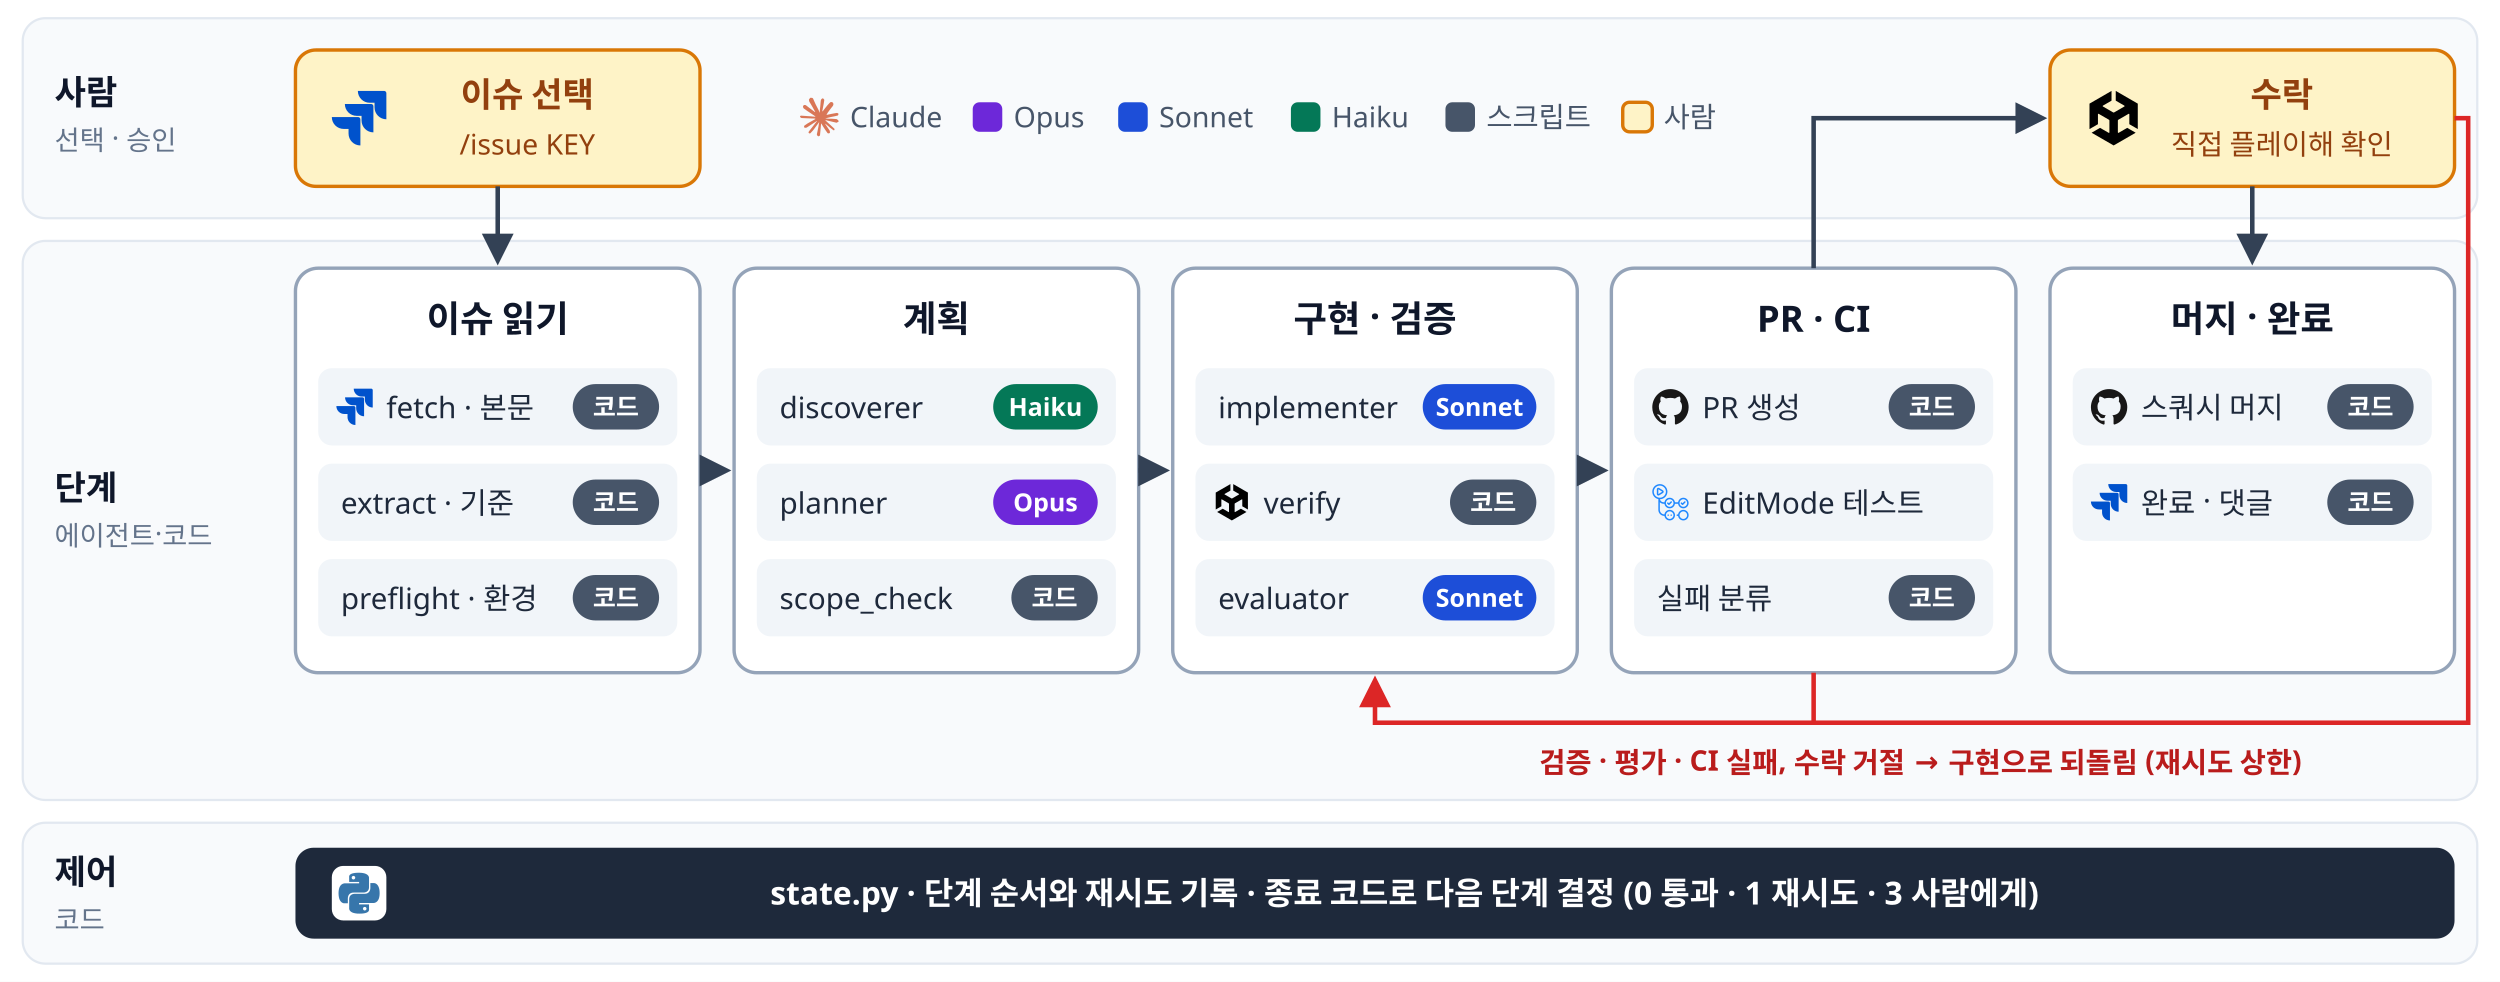
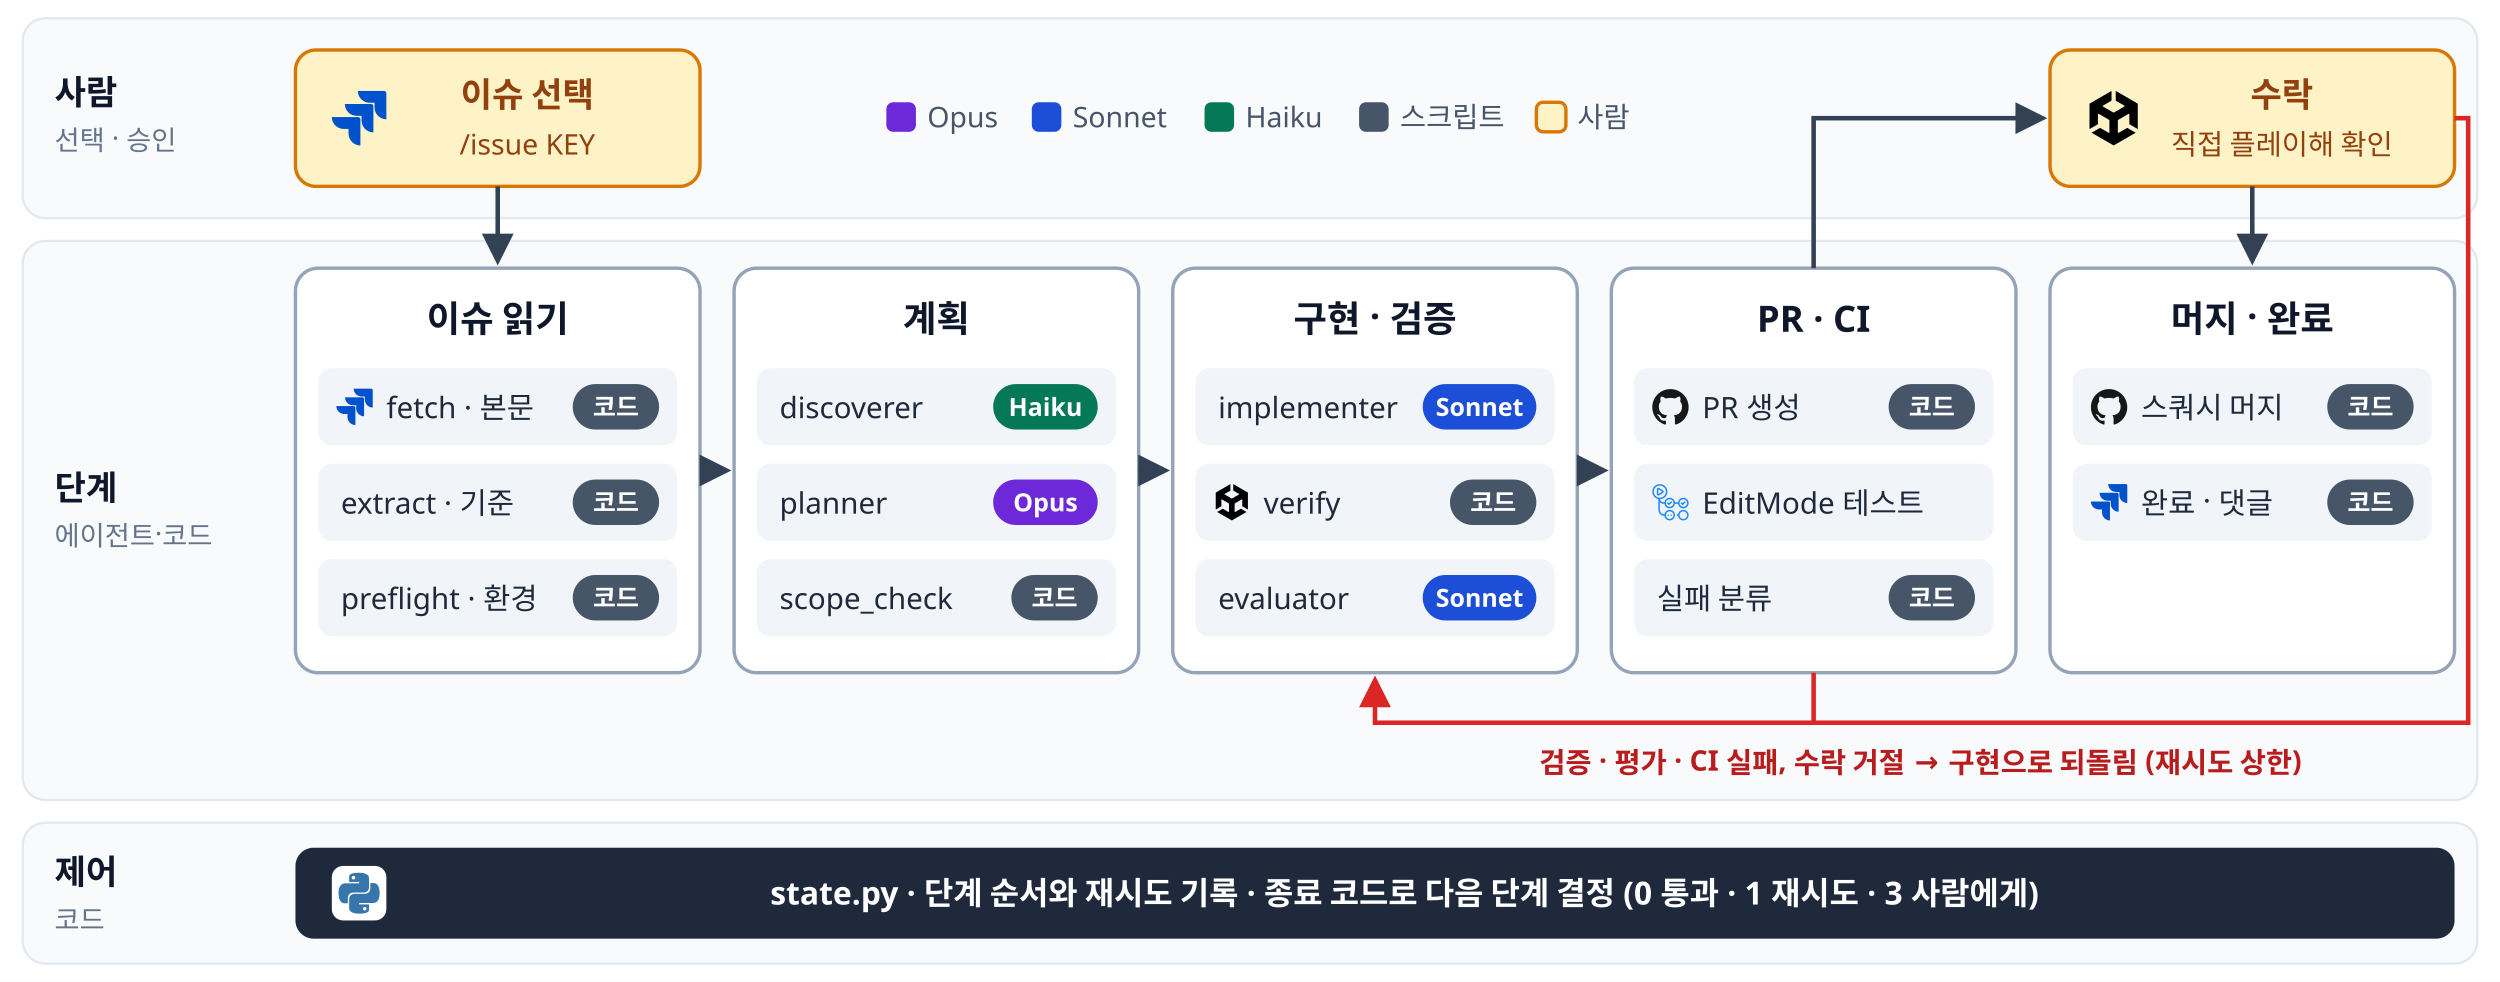
<svg xmlns="http://www.w3.org/2000/svg" viewBox="0 0 1100 432" width="1100" height="432" role="img" aria-labelledby="t d">
  <style>
text{font-family:'Pretendard','Noto Sans KR','Malgun Gothic',sans-serif;fill:#0F172A}
.title{font-size:22px;font-weight:700}.sub{font-size:13.5px;fill:#475569}
.lg{font-size:12.5px;fill:#475569}
.lane{fill:#F8FAFC;stroke:#E2E8F0}.lt{font-size:15px;font-weight:700}.ls{font-size:12px;fill:#64748B}
.human{fill:#FEF3C7;stroke:#D97706;stroke-width:1.5}.ht{font-size:15px;font-weight:700;fill:#92400E}.hs{font-size:12.5px;fill:#92400E}
.card{fill:#fff;stroke:#94A3B8;stroke-width:1.5}.ct{font-size:16px;font-weight:700}
.row{fill:#F1F5F9}.rt{font-size:13px;fill:#1E293B}
.p-opus{fill:#6D28D9}.p-sonnet{fill:#1D4ED8}.p-haiku{fill:#047857}.p-code{fill:#475569}
.pt{font-size:11px;font-weight:600;fill:#fff}
.flow{fill:none;stroke:#334155;stroke-width:2;marker-end:url(#a)}
.loop{fill:none;stroke:#DC2626;stroke-width:2;marker-end:url(#ar)}
.loopt{font-size:12.5px;font-weight:600;fill:#B91C1C}
.ctrl{fill:#1E293B}.ctrlt{font-size:14px;font-weight:600;fill:#fff}
.chip{fill:#fff}
</style>
  <defs>
    <marker id="a" viewBox="0 0 10 10" refX="8" refY="5" markerWidth="7" markerHeight="7" orient="auto">
      <path d="M0 0L10 5L0 10z" fill="#334155" />
    </marker>
    <marker id="ar" viewBox="0 0 10 10" refX="8" refY="5" markerWidth="7" markerHeight="7" orient="auto">
      <path d="M0 0L10 5L0 10z" fill="#DC2626" />
    </marker>
    <symbol id="ic-claude" viewBox="0 0 24 24">
      <path fill="#D97757" d="m4.714 15.956 4.717-2.647.079-.231-.079-.128h-.231l-.789-.049-2.696-.073-2.337-.097-2.265-.121-.571-.121-.534-.704.055-.352.48-.322.686.061 1.518.103 2.277.158 1.651.097 2.447.255h.389l.055-.158-.134-.097-.103-.097L6.973 9.836l-2.55-1.688-1.336-.971-.723-.492-.364-.461-.158-1.008.656-.723.88.061.225.061.892.686 1.906 1.475 2.489 1.834.364.303.146-.103.018-.073-.164-.273-1.354-2.447-1.445-2.489-.643-1.032-.17-.619c-.061-.255-.103-.467-.103-.729L6.287.134 6.7 0l.996.134.419.364.619 1.415 1.002 2.228 1.554 3.03.455.898.243.832.091.255h.158v-.146l.128-1.706.237-2.095.231-2.696.079-.759.376-.911.747-.492.583.279.48.686-.067.443-.285 1.852-.559 2.902-.364 1.943h.212l.243-.243.984-1.305 1.651-2.064.729-.82.85-.905.546-.431h1.032l.759 1.129-.34 1.166-1.062 1.348-.88 1.141-1.263 1.7-.789 1.36.073.109.188-.018 2.853-.607 1.542-.279 1.84-.316.832.389.091.395-.328.807-1.967.486-2.307.461-3.436.814-.043.03.049.061 1.548.146.662.036h1.621l3.018.225.789.522.474.638-.079.486-1.214.619-1.639-.389-3.825-.911-1.311-.328h-.182v.109l1.093 1.069 2.003 1.809 2.507 2.331.128.577-.322.455-.34-.049-2.204-1.657-.85-.747-1.925-1.621h-.128v.17l.443.65 2.344 3.521.121 1.081-.17.352-.607.212-.668-.121-1.372-1.925L14.38 17.959l-1.141-1.943-.14.079-.674 7.255-.316.37-.729.279-.607-.461-.322-.747.322-1.475.389-1.925.316-1.53.285-1.9.17-.631-.012-.043-.14.018-1.433 1.967-2.18 2.945-1.724 1.846-.413.164-.716-.37.067-.662.401-.589 2.386-3.036 1.439-1.882.929-1.087-.006-.158h-.055l-6.338 4.116-1.129.146-.486-.455.061-.747.231-.243 1.906-1.311Z" />
    </symbol>
    <symbol id="ic-jira" viewBox="0 0 24 24">
      <path fill="#0052CC" d="M11.571 11.513H0a5.218 5.218 0 0 0 5.232 5.215h2.13v2.057A5.215 5.215 0 0 0 12.575 24V12.518a1.005 1.005 0 0 0-1.005-1.005zm5.723-5.756H5.736a5.215 5.215 0 0 0 5.215 5.214h2.129v2.058a5.218 5.218 0 0 0 5.215 5.214V6.758a1.001 1.001 0 0 0-1.001-1.001zM23.013 0H11.455a5.215 5.215 0 0 0 5.215 5.215h2.129v2.057A5.215 5.215 0 0 0 24 12.483V1.005A1.001 1.001 0 0 0 23.013 0Z" />
    </symbol>
    <symbol id="ic-unity" viewBox="0 0 24 24">
      <path fill="#000000" d="m12.929 4.294 3.8 2.193c.137.077.141.29 0 .367l-4.515 2.608a.419.419 0 0 1-.425 0L7.274 6.854c-.139-.074-.141-.293 0-.367l3.797-2.193V0L1.376 5.598V16.793l3.718-2.146v-4.386c-.003-.157.181-.268.318-.184l4.515 2.608a.425.425 0 0 1 .214.368v5.213c.003.157-.181.268-.318.184l-3.8-2.193-3.718 2.146L12 24l9.695-5.598-3.718-2.146-3.8 2.193c-.134.082-.323-.025-.318-.184V13.053c0-.157.087-.296.214-.368l4.515-2.608c.134-.082.323.022.318.184v4.386l3.718 2.146V5.598L12.929 0Z" />
    </symbol>
    <symbol id="ic-github" viewBox="0 0 24 24">
      <path fill="#181717" d="M12 .297c-6.63 0-12 5.373-12 12 0 5.303 3.438 9.8 8.205 11.385.6.113.82-.258.82-.577 0-.285-.01-1.04-.015-2.04-3.338.724-4.042-1.61-4.042-1.61C4.422 18.07 3.633 17.7 3.633 17.7c-1.087-.744.084-.729.084-.729 1.205.084 1.838 1.236 1.838 1.236 1.07 1.835 2.809 1.305 3.495.998.108-.776.417-1.305.76-1.605-2.665-.3-5.466-1.332-5.466-5.93 0-1.31.465-2.38 1.235-3.22-.135-.303-.54-1.523.105-3.176 0 0 1.005-.322 3.3 1.23.96-.267 1.98-.399 3-.405 1.02.006 2.04.138 3 .405 2.28-1.552 3.285-1.23 3.285-1.23.645 1.653.24 2.873.12 3.176.765.84 1.23 1.91 1.23 3.22 0 4.61-2.805 5.625-5.475 5.92.42.36.81 1.096.81 2.22 0 1.606-.015 2.896-.015 3.286 0 .315.21.69.825.57C20.565 22.092 24 17.592 24 12.297c0-6.627-5.373-12-12-12" />
    </symbol>
    <symbol id="ic-githubactions" viewBox="0 0 24 24">
      <path fill="#2088FF" d="M10.984 13.836a.5.5 0 0 1-.353-.146l-.745-.743a.5.5 0 1 1 .706-.708l.392.391 1.181-1.18a.5.5 0 0 1 .708.707l-1.535 1.533a.504.504 0 0 1-.354.146zm9.353-.147l1.534-1.532a.5.5 0 0 0-.707-.707l-1.181 1.18-.392-.391a.5.5 0 1 0-.706.708l.746.743a.497.497 0 0 0 .706-.001zM4.527 7.452l2.557-1.585A1 1 0 0 0 7.09 4.17L4.533 2.56A1 1 0 0 0 3 3.406v3.196a1.001 1.001 0 0 0 1.527.85zm2.03-2.436L4 6.602V3.406l2.557 1.61zM24 12.5c0 1.93-1.57 3.5-3.5 3.5a3.503 3.503 0 0 1-3.46-3h-2.08a3.503 3.503 0 0 1-3.46 3 3.502 3.502 0 0 1-3.46-3h-.558c-.972 0-1.85-.399-2.482-1.042V17c0 1.654 1.346 3 3 3h.04c.244-1.693 1.7-3 3.46-3 1.93 0 3.5 1.57 3.5 3.5S13.43 24 11.5 24a3.502 3.502 0 0 1-3.46-3H8c-2.206 0-4-1.794-4-4V9.899A5.008 5.008 0 0 1 0 5c0-2.757 2.243-5 5-5s5 2.243 5 5a5.005 5.005 0 0 1-4.952 4.998A2.482 2.482 0 0 0 7.482 12h.558c.244-1.693 1.7-3 3.46-3a3.502 3.502 0 0 1 3.46 3h2.08a3.503 3.503 0 0 1 3.46-3c1.93 0 3.5 1.57 3.5 3.5zm-15 8c0 1.378 1.122 2.5 2.5 2.5s2.5-1.122 2.5-2.5-1.122-2.5-2.5-2.5S9 19.122 9 20.5zM5 9c2.206 0 4-1.794 4-4S7.206 1 5 1 1 2.794 1 5s1.794 4 4 4zm9 3.5c0-1.378-1.122-2.5-2.5-2.5S9 11.122 9 12.5s1.122 2.5 2.5 2.5 2.5-1.122 2.5-2.5zm9 0c0-1.378-1.122-2.5-2.5-2.5S18 11.122 18 12.5s1.122 2.5 2.5 2.5 2.5-1.122 2.5-2.5zm-13 8a.5.5 0 1 0 1 0 .5.5 0 0 0-1 0zm2 0a.5.5 0 1 0 1 0 .5.5 0 0 0-1 0zm12 0c0 1.93-1.57 3.5-3.5 3.5a3.503 3.503 0 0 1-3.46-3.002c-.007.001-.013.005-.021.005l-.506.017h-.017a.5.5 0 0 1-.016-.999l.506-.017c.018-.002.035.006.052.007A3.503 3.503 0 0 1 20.5 17c1.93 0 3.5 1.57 3.5 3.5zm-1 0c0-1.378-1.122-2.5-2.5-2.5S18 19.122 18 20.5s1.122 2.5 2.5 2.5 2.5-1.122 2.5-2.5z" />
    </symbol>
    <symbol id="ic-python" viewBox="0 0 24 24">
      <path fill="#3776AB" d="M14.25.18l.9.2.73.26.59.3.45.32.34.34.25.34.16.33.1.3.04.26.02.2-.01.13V8.5l-.05.63-.13.55-.21.46-.26.38-.3.31-.33.25-.35.19-.35.14-.33.1-.3.07-.26.04-.21.02H8.77l-.69.05-.59.14-.5.22-.41.27-.33.32-.27.35-.2.36-.15.37-.1.35-.07.32-.04.27-.02.21v3.06H3.17l-.21-.03-.28-.07-.32-.12-.35-.18-.36-.26-.36-.36-.35-.46-.32-.59-.28-.73-.21-.88-.14-1.05-.05-1.23.06-1.22.16-1.04.24-.87.32-.71.36-.57.4-.44.42-.33.42-.24.4-.16.36-.1.32-.05.24-.01h.16l.06.01h8.16v-.83H6.18l-.01-2.75-.02-.37.05-.34.11-.31.17-.28.25-.26.31-.23.38-.2.44-.18.51-.15.58-.12.64-.1.71-.06.77-.04.84-.02 1.27.05zm-6.3 1.98l-.23.33-.08.41.08.41.23.34.33.22.41.09.41-.09.33-.22.23-.34.08-.41-.08-.41-.23-.33-.33-.22-.41-.09-.41.09zm13.09 3.95l.28.06.32.12.35.18.36.27.36.35.35.47.32.59.28.73.21.88.14 1.04.05 1.23-.06 1.23-.16 1.04-.24.86-.32.71-.36.57-.4.45-.42.33-.42.24-.4.16-.36.09-.32.05-.24.02-.16-.01h-8.22v.82h5.84l.01 2.76.02.36-.05.34-.11.31-.17.29-.25.25-.31.24-.38.2-.44.17-.51.15-.58.13-.64.09-.71.07-.77.04-.84.01-1.27-.04-1.07-.14-.9-.2-.73-.25-.59-.3-.45-.33-.34-.34-.25-.34-.16-.33-.1-.3-.04-.25-.02-.2.01-.13v-5.34l.05-.64.13-.54.21-.46.26-.38.3-.32.33-.24.35-.2.35-.14.33-.1.3-.06.26-.04.21-.02.13-.01h5.84l.69-.05.59-.14.5-.21.41-.28.33-.32.27-.35.2-.36.15-.36.1-.35.07-.32.04-.28.02-.21V6.07h2.09l.14.01zm-6.47 14.25l-.23.33-.08.41.08.41.23.33.33.23.41.08.41-.08.33-.23.23-.33.08-.41-.08-.41-.23-.33-.33-.23-.41-.08-.41.08z" />
    </symbol>
  </defs>
  <rect width="1100" height="432" fill="#fff" />
  <g transform="translate(0,-76)">
    <rect x="10" y="84" width="1080" height="88" rx="10" class="lane" />
    <text x="24" y="122" class="lt">사람</text>
    <text x="24" y="142" class="ls">선택 · 승인</text>
    <rect x="130" y="98" width="178" height="60" rx="9" class="human" />
    <use href="#ic-jira" x="146" y="116" width="24" height="24" />
    <text x="232" y="123" text-anchor="middle" class="ht">이슈 선택</text>
    <text x="232" y="144" text-anchor="middle" class="hs">/issue KEY</text>
    <rect x="902" y="98" width="178" height="60" rx="9" class="human" />
    <use href="#ic-unity" x="918" y="116" width="24" height="24" />
    <text x="1004" y="123" text-anchor="middle" class="ht">수락</text>
    <text x="1004" y="144" text-anchor="middle" class="hs">직접 플레이해 확인</text>
  </g>
-   <g transform="translate(352,42)">
-     <use href="#ic-claude" x="0" y="1" width="17" height="17" />
-     <text x="22" y="14" class="lg">Claude</text>
-     <rect x="76" y="3" width="13" height="13" rx="3" class="p-opus" />
-     <text x="94" y="14" class="lg">Opus</text>
-     <rect x="140" y="3" width="13" height="13" rx="3" class="p-sonnet" />
-     <text x="158" y="14" class="lg">Sonnet</text>
-     <rect x="216" y="3" width="13" height="13" rx="3" class="p-haiku" />
-     <text x="234" y="14" class="lg">Haiku</text>
-     <rect x="284" y="3" width="13" height="13" rx="3" class="p-code" />
-     <text x="302" y="14" class="lg">스크립트</text>
-     <rect x="362" y="3" width="13" height="13" rx="3" class="human" />
-     <text x="380" y="14" class="lg">사람</text>
+   <g transform="translate(390,42)">
+     <rect x="0" y="3" width="13" height="13" rx="3" class="p-opus" />
+     <text x="18" y="14" class="lg">Opus</text>
+     <rect x="64" y="3" width="13" height="13" rx="3" class="p-sonnet" />
+     <text x="82" y="14" class="lg">Sonnet</text>
+     <rect x="140" y="3" width="13" height="13" rx="3" class="p-haiku" />
+     <text x="158" y="14" class="lg">Haiku</text>
+     <rect x="208" y="3" width="13" height="13" rx="3" class="p-code" />
+     <text x="226" y="14" class="lg">스크립트</text>
+     <rect x="286" y="3" width="13" height="13" rx="3" class="human" />
+     <text x="304" y="14" class="lg">사람</text>
  </g>
  <g transform="translate(0,-90)">
    <rect x="10" y="196" width="1080" height="246" rx="10" class="lane" />
    <text x="24" y="310" class="lt">단계</text>
    <text x="24" y="330" class="ls">에이전트·코드</text>
    <g>
      <rect x="130" y="208" width="178" height="178" rx="10" class="card" />
      <text x="219" y="236" text-anchor="middle" class="ct">이슈 읽기</text>
      <rect x="140" y="252" width="158" height="34" rx="6" class="row" />
      <use href="#ic-jira" x="148" y="261" width="16" height="16" />
      <text x="170" y="274" class="rt">fetch · 본문</text>
      <rect x="252" y="259" width="38" height="20" rx="10" class="p-code" />
      <text x="271" y="273" text-anchor="middle" class="pt">코드</text>
      <rect x="140" y="294" width="158" height="34" rx="6" class="row" />
      <text x="150" y="316" class="rt">extract · 기준</text>
      <rect x="252" y="301" width="38" height="20" rx="10" class="p-code" />
      <text x="271" y="315" text-anchor="middle" class="pt">코드</text>
      <rect x="140" y="336" width="158" height="34" rx="6" class="row" />
      <text x="150" y="358" class="rt">preflight · 환경</text>
      <rect x="252" y="343" width="38" height="20" rx="10" class="p-code" />
      <text x="271" y="357" text-anchor="middle" class="pt">코드</text>
    </g>
    <g>
      <rect x="323" y="208" width="178" height="178" rx="10" class="card" />
      <text x="412" y="236" text-anchor="middle" class="ct">계획</text>
      <rect x="333" y="252" width="158" height="34" rx="6" class="row" />
      <text x="343" y="274" class="rt">discoverer</text>
      <rect x="437" y="259" width="46" height="20" rx="10" class="p-haiku" />
      <text x="460" y="273" text-anchor="middle" class="pt">Haiku</text>
      <rect x="333" y="294" width="158" height="34" rx="6" class="row" />
      <text x="343" y="316" class="rt">planner</text>
      <rect x="437" y="301" width="46" height="20" rx="10" class="p-opus" />
      <text x="460" y="315" text-anchor="middle" class="pt">Opus</text>
      <rect x="333" y="336" width="158" height="34" rx="6" class="row" />
      <text x="343" y="358" class="rt">scope_check</text>
      <rect x="445" y="343" width="38" height="20" rx="10" class="p-code" />
      <text x="464" y="357" text-anchor="middle" class="pt">코드</text>
    </g>
    <g>
      <rect x="516" y="208" width="178" height="178" rx="10" class="card" />
      <text x="605" y="236" text-anchor="middle" class="ct">구현 · 검증</text>
      <rect x="526" y="252" width="158" height="34" rx="6" class="row" />
      <text x="536" y="274" class="rt">implementer</text>
      <rect x="626" y="259" width="50" height="20" rx="10" class="p-sonnet" />
      <text x="651" y="273" text-anchor="middle" class="pt">Sonnet</text>
      <rect x="526" y="294" width="158" height="34" rx="6" class="row" />
      <use href="#ic-unity" x="534" y="303" width="16" height="16" />
      <text x="556" y="316" class="rt">verify</text>
      <rect x="638" y="301" width="38" height="20" rx="10" class="p-code" />
      <text x="657" y="315" text-anchor="middle" class="pt">코드</text>
      <rect x="526" y="336" width="158" height="34" rx="6" class="row" />
      <text x="536" y="358" class="rt">evaluator</text>
      <rect x="626" y="343" width="50" height="20" rx="10" class="p-sonnet" />
      <text x="651" y="357" text-anchor="middle" class="pt">Sonnet</text>
    </g>
    <g>
      <rect x="709" y="208" width="178" height="178" rx="10" class="card" />
      <text x="798" y="236" text-anchor="middle" class="ct">PR · CI</text>
      <rect x="719" y="252" width="158" height="34" rx="6" class="row" />
      <use href="#ic-github" x="727" y="261" width="16" height="16" />
      <text x="749" y="274" class="rt">PR 생성</text>
      <rect x="831" y="259" width="38" height="20" rx="10" class="p-code" />
      <text x="850" y="273" text-anchor="middle" class="pt">코드</text>
      <rect x="719" y="294" width="158" height="34" rx="6" class="row" />
      <use href="#ic-githubactions" x="727" y="303" width="16" height="16" />
      <text x="749" y="316" class="rt">EditMode 테스트</text>
      <rect x="719" y="336" width="158" height="34" rx="6" class="row" />
      <text x="729" y="358" class="rt">실패 분류</text>
      <rect x="831" y="343" width="38" height="20" rx="10" class="p-code" />
      <text x="850" y="357" text-anchor="middle" class="pt">코드</text>
    </g>
    <g>
      <rect x="902" y="208" width="178" height="178" rx="10" class="card" />
      <text x="991" y="236" text-anchor="middle" class="ct">머지 · 완료</text>
      <rect x="912" y="252" width="158" height="34" rx="6" class="row" />
      <use href="#ic-github" x="920" y="261" width="16" height="16" />
      <text x="942" y="274" class="rt">스쿼시 머지</text>
      <rect x="1024" y="259" width="38" height="20" rx="10" class="p-code" />
      <text x="1043" y="273" text-anchor="middle" class="pt">코드</text>
      <rect x="912" y="294" width="158" height="34" rx="6" class="row" />
      <use href="#ic-jira" x="920" y="303" width="16" height="16" />
      <text x="942" y="316" class="rt">완료 · 댓글</text>
      <rect x="1024" y="301" width="38" height="20" rx="10" class="p-code" />
      <text x="1043" y="315" text-anchor="middle" class="pt">코드</text>
    </g>
  </g>
  <path d="M219 82V114" class="flow" />
  <path d="M308 207H319" class="flow" />
  <path d="M501 207H512" class="flow" />
  <path d="M694 207H705" class="flow" />
  <path d="M798 118V52H898" class="flow" />
  <path d="M991 82V114" class="flow" />
  <path d="M1080 52H1086V318H605V300" class="loop" />
  <path d="M798 296V318" fill="none" stroke="#DC2626" stroke-width="2" />
  <text x="845" y="340" text-anchor="middle" class="loopt">검증 · 평가 · CI 실패, 수락 거절 → 구현으로 되돌림 (재시도 상한)</text>
  <rect x="10" y="362" width="1080" height="62" rx="10" class="lane" />
  <text x="24" y="389" class="lt">제어</text>
  <text x="24" y="409" class="ls">코드</text>
  <rect x="130" y="373" width="950" height="40" rx="8" class="ctrl" />
  <rect x="146" y="381" width="24" height="24" rx="5" class="chip" />
  <use href="#ic-python" x="149" y="384" width="18" height="18" />
  <text x="618" y="398" text-anchor="middle" class="ctrlt">state.py · 단계 순서와 재시도 기록 · 종료 코드로 다음 단계 결정 (0 통과 · 1 재시도 · 3 사람에게)</text>
</svg>
